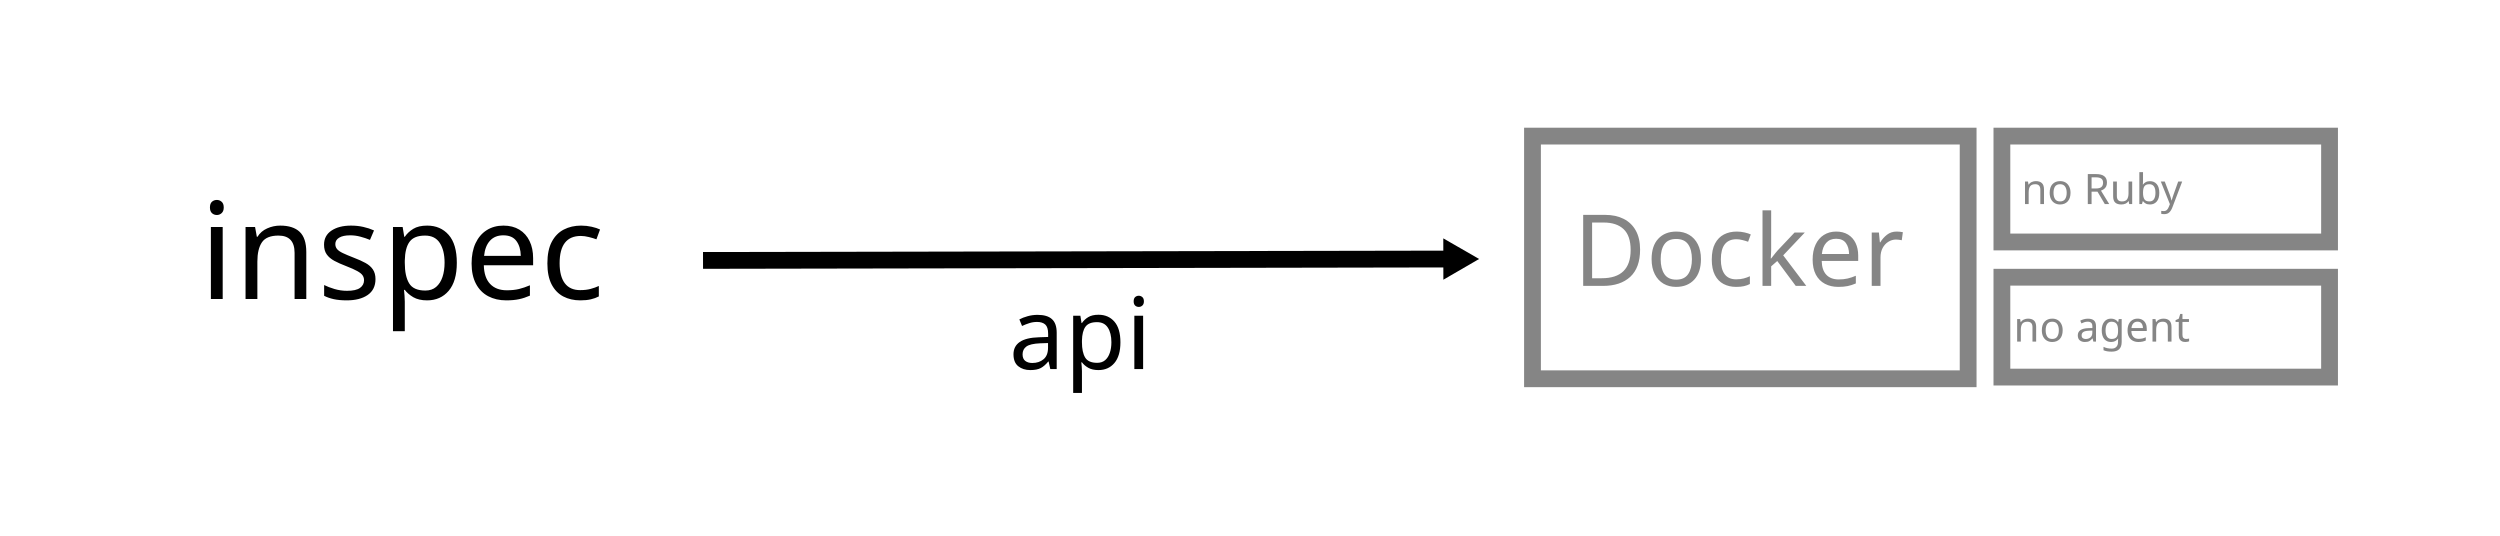
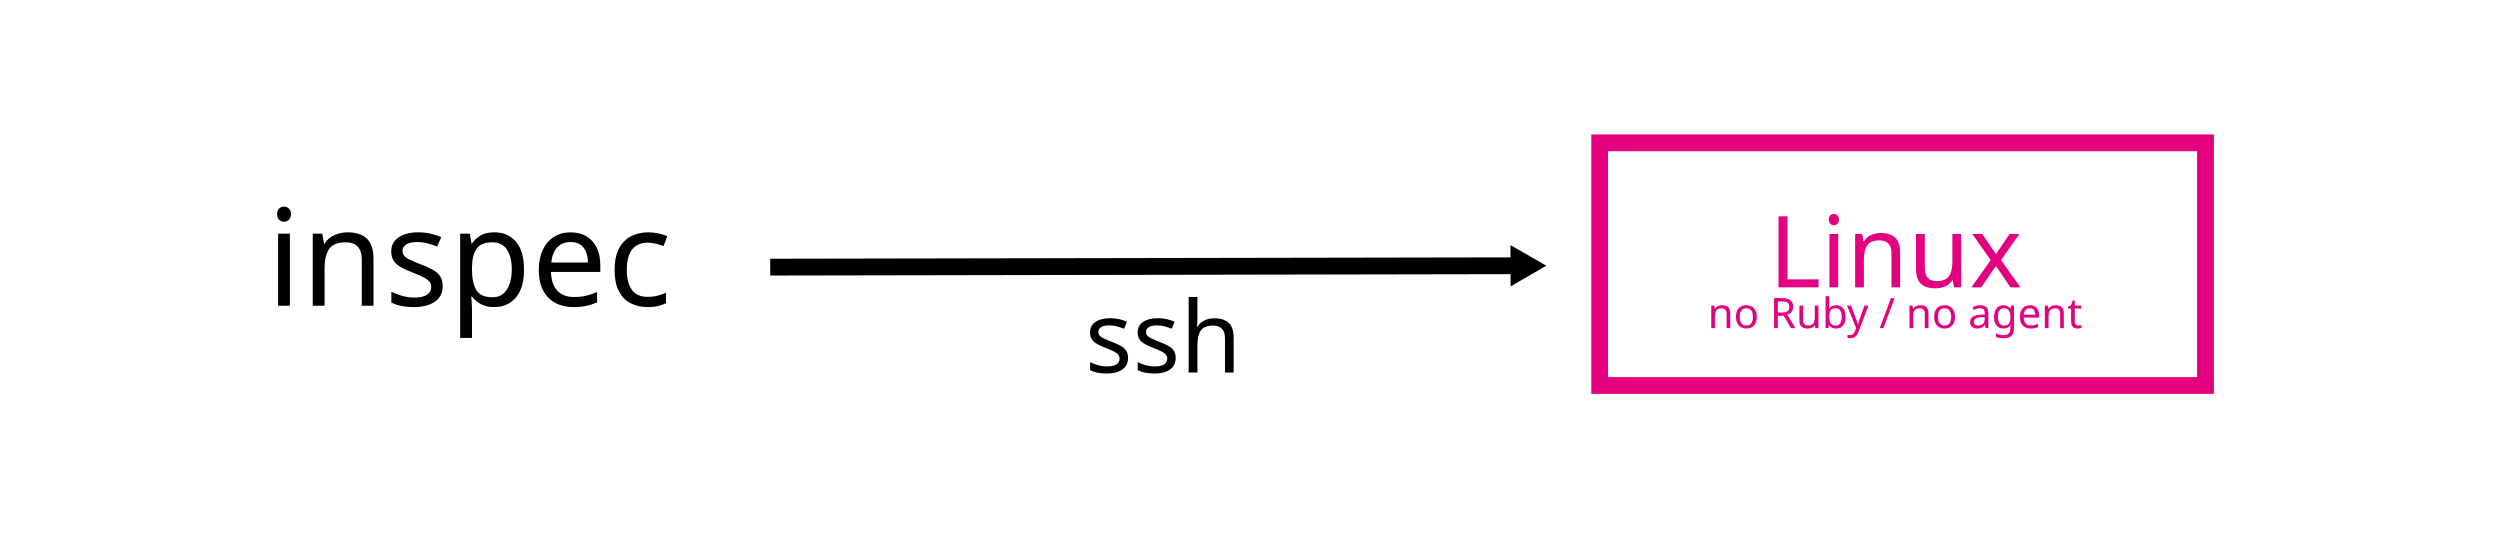
<svg xmlns="http://www.w3.org/2000/svg" width="210mm" height="45mm" viewBox="0 0 744.094 159.449" id="svg2" version="1.1">
  <defs id="defs4">
    <marker orient="auto" refY="0" refX="0" id="marker7812" style="overflow:visible">
      <path id="path7814" d="m 5.77,0 -8.65,5 0,-10 8.65,5 z" style="fill:#000000;fill-opacity:1;fill-rule:evenodd;stroke:#000000;stroke-width:1pt;stroke-opacity:1" transform="scale(0.2,0.2)" />
    </marker>
    <marker orient="auto" refY="0" refX="0" id="marker7742" style="overflow:visible">
      <path id="path7744" d="m 5.77,0 -8.65,5 0,-10 8.65,5 z" style="fill:#000000;fill-opacity:1;fill-rule:evenodd;stroke:#000000;stroke-width:1pt;stroke-opacity:1" transform="scale(0.2,0.2)" />
    </marker>
    <marker style="overflow:visible" id="marker5662" refX="0" refY="0" orient="auto">
      <path transform="scale(0.2,0.2)" style="fill:#000000;fill-opacity:1;fill-rule:evenodd;stroke:#000000;stroke-width:1pt;stroke-opacity:1" d="m 5.77,0 -8.65,5 0,-10 8.65,5 z" id="path5664" />
    </marker>
    <marker style="overflow:visible" id="marker5610" refX="0" refY="0" orient="auto">
      <path transform="scale(0.2,0.2)" style="fill:#000000;fill-opacity:1;fill-rule:evenodd;stroke:#000000;stroke-width:1pt;stroke-opacity:1" d="m 5.77,0 -8.65,5 0,-10 8.65,5 z" id="path5612" />
    </marker>
    <marker orient="auto" refY="0" refX="0" id="TriangleOutS" style="overflow:visible">
      <path id="path4298" d="m 5.77,0 -8.65,5 0,-10 8.65,5 z" style="fill:#000000;fill-opacity:1;fill-rule:evenodd;stroke:#000000;stroke-width:1pt;stroke-opacity:1" transform="scale(0.2,0.2)" />
    </marker>
    <marker orient="auto" refY="0" refX="0" id="marker4484" style="overflow:visible">
      <path id="path4486" d="M 0,0 5,-5 -12.5,0 5,5 0,0 Z" style="fill:#000000;fill-opacity:1;fill-rule:evenodd;stroke:#000000;stroke-width:1pt;stroke-opacity:1" transform="matrix(-0.2,0,0,-0.2,-1.2,0)" />
    </marker>
    <marker orient="auto" refY="0" refX="0" id="Arrow1Send" style="overflow:visible">
      <path id="path4165" d="M 0,0 5,-5 -12.5,0 5,5 0,0 Z" style="fill:#000000;fill-opacity:1;fill-rule:evenodd;stroke:#000000;stroke-width:1pt;stroke-opacity:1" transform="matrix(-0.2,0,0,-0.2,-1.2,0)" />
    </marker>
    <marker orient="auto" refY="0" refX="0" id="Arrow1Mend" style="overflow:visible">
      <path id="path4159" d="M 0,0 5,-5 -12.5,0 5,5 0,0 Z" style="fill:#000000;fill-opacity:1;fill-rule:evenodd;stroke:#000000;stroke-width:1pt;stroke-opacity:1" transform="matrix(-0.4,0,0,-0.4,-4,0)" />
    </marker>
    <marker orient="auto" refY="0" refX="0" id="Arrow1Lend" style="overflow:visible">
      <path id="path4153" d="M 0,0 5,-5 -12.5,0 5,5 0,0 Z" style="fill:#000000;fill-opacity:1;fill-rule:evenodd;stroke:#000000;stroke-width:1pt;stroke-opacity:1" transform="matrix(-0.8,0,0,-0.8,-10,0)" />
    </marker>
  </defs>
  <g id="layer1" transform="translate(0,-892.9134)">
-     <rect style="opacity:1;fill:none;fill-opacity:1;stroke:#000000;stroke-width:5;stroke-miterlimit:2;stroke-dasharray:none;stroke-dashoffset:0;stroke-opacity:1" id="rect4136" width="276.782" height="72.226" x="236.127" y="513.423" ry="0" />
-     <text xml:space="preserve" style="font-style:normal;font-weight:normal;font-size:40px;line-height:125%;font-family:sans-serif;letter-spacing:0px;word-spacing:0px;fill:#000000;fill-opacity:1;stroke:none;stroke-width:1px;stroke-linecap:butt;stroke-linejoin:miter;stroke-opacity:1" x="259.36" y="561.91" id="text4138">
-       <tspan id="tspan4140" x="259.36" y="561.91">inspec</tspan>
+     <rect style="opacity:1;fill:none;fill-opacity:1;stroke:#000000;stroke-width:5;stroke-miterlimit:2;stroke-dasharray:none;stroke-dashoffset:0;stroke-opacity:1" id="rect4136" width="276.782" height="72.226" x="236.127" y="795.423" ry="0" />
+     <text xml:space="preserve" style="font-style:normal;font-weight:normal;font-size:40px;line-height:125%;font-family:sans-serif;letter-spacing:0px;word-spacing:0px;fill:#000000;fill-opacity:1;stroke:none;stroke-width:1px;stroke-linecap:butt;stroke-linejoin:miter;stroke-opacity:1" x="259.36" y="843.91" id="text4138">
+       <tspan id="tspan4140" x="259.36" y="843.91">inspec</tspan>
    </text>
-     <path style="fill:none;fill-rule:evenodd;stroke:#000000;stroke-width:5;stroke-linecap:butt;stroke-linejoin:miter;stroke-miterlimit:4;stroke-dasharray:none;stroke-opacity:1;marker-end:url(#TriangleOutS)" d="m 403.246,550.424 78.873,-0.505 -0.139,14.229" id="path4144" />
-     <text id="text5596" y="701.91" x="79.36" style="font-style:normal;font-weight:normal;font-size:40px;line-height:125%;font-family:sans-serif;letter-spacing:0px;word-spacing:0px;fill:#000000;fill-opacity:1;stroke:none;stroke-width:1px;stroke-linecap:butt;stroke-linejoin:miter;stroke-opacity:1" xml:space="preserve">
-       <tspan y="701.91" x="79.36" id="tspan5598">inspec</tspan>
+     <path style="fill:none;fill-rule:evenodd;stroke:#000000;stroke-width:5;stroke-linecap:butt;stroke-linejoin:miter;stroke-miterlimit:4;stroke-dasharray:none;stroke-opacity:1;marker-end:url(#TriangleOutS)" d="m 403.246,832.424 78.873,-0.505 -0.139,14.229" id="path4144" />
+     <text id="text5596" y="983.91" x="79.36" style="font-style:normal;font-weight:normal;font-size:40px;line-height:125%;font-family:sans-serif;letter-spacing:0px;word-spacing:0px;fill:#000000;fill-opacity:1;stroke:none;stroke-width:1px;stroke-linecap:butt;stroke-linejoin:miter;stroke-opacity:1" xml:space="preserve">
+       <tspan y="983.91" x="79.36" id="tspan5598">inspec</tspan>
    </text>
-     <path id="path5600" d="m 229.246,690.424 223.889,-0.418" style="fill:none;fill-rule:evenodd;stroke:#000000;stroke-width:5;stroke-linecap:butt;stroke-linejoin:miter;stroke-miterlimit:4;stroke-dasharray:none;stroke-opacity:1;marker-end:url(#marker7742)" />
-     <rect style="opacity:1;fill:none;fill-opacity:1;stroke:#e30080;stroke-width:5;stroke-miterlimit:2;stroke-dasharray:none;stroke-dashoffset:0;stroke-opacity:1" id="rect5602" width="180.312" height="72.226" x="476.127" y="653.423" ry="0" />
-     <text xml:space="preserve" style="font-style:normal;font-weight:normal;font-size:29.605px;line-height:125%;font-family:sans-serif;letter-spacing:0px;word-spacing:0px;fill:#000000;fill-opacity:1;stroke:none;stroke-width:1px;stroke-linecap:butt;stroke-linejoin:miter;stroke-opacity:1" x="322.911" y="721.791" id="text5604">
-       <tspan id="tspan5606" x="322.911" y="721.791">ssh</tspan>
+     <path id="path5600" d="m 229.246,972.424 223.889,-0.418" style="fill:none;fill-rule:evenodd;stroke:#000000;stroke-width:5;stroke-linecap:butt;stroke-linejoin:miter;stroke-miterlimit:4;stroke-dasharray:none;stroke-opacity:1;marker-end:url(#marker7742)" />
+     <rect style="opacity:1;fill:none;fill-opacity:1;stroke:#e30080;stroke-width:5;stroke-miterlimit:2;stroke-dasharray:none;stroke-dashoffset:0;stroke-opacity:1" id="rect5602" width="180.312" height="72.226" x="476.127" y="935.423" ry="0" />
+     <text xml:space="preserve" style="font-style:normal;font-weight:normal;font-size:29.605px;line-height:125%;font-family:sans-serif;letter-spacing:0px;word-spacing:0px;fill:#000000;fill-opacity:1;stroke:none;stroke-width:1px;stroke-linecap:butt;stroke-linejoin:miter;stroke-opacity:1" x="322.911" y="1003.791" id="text5604">
+       <tspan id="tspan5606" x="322.911" y="1003.791">ssh</tspan>
    </text>
-     <text xml:space="preserve" style="font-style:normal;font-weight:normal;font-size:40px;line-height:125%;font-family:sans-serif;letter-spacing:0px;word-spacing:0px;fill:#000000;fill-opacity:1;stroke:none;stroke-width:1px;stroke-linecap:butt;stroke-linejoin:miter;stroke-opacity:1" x="79.36" y="841.91" id="text6196">
-       <tspan id="tspan6198" x="79.36" y="841.91">inspec</tspan>
+     <text xml:space="preserve" style="font-style:normal;font-weight:normal;font-size:40px;line-height:125%;font-family:sans-serif;letter-spacing:0px;word-spacing:0px;fill:#000000;fill-opacity:1;stroke:none;stroke-width:1px;stroke-linecap:butt;stroke-linejoin:miter;stroke-opacity:1" x="79.36" y="1123.91" id="text6196">
+       <tspan id="tspan6198" x="79.36" y="1123.91">inspec</tspan>
    </text>
-     <path style="fill:none;fill-rule:evenodd;stroke:#000000;stroke-width:5;stroke-linecap:butt;stroke-linejoin:miter;stroke-miterlimit:4;stroke-dasharray:none;stroke-opacity:1;marker-end:url(#marker7812)" d="m 229.246,830.424 223.889,-0.418" id="path6200" />
-     <rect ry="0" y="793.423" x="476.127" height="72.226" width="180.312" id="rect6202" style="opacity:1;fill:none;fill-opacity:1;stroke:#00a7e4;stroke-width:5;stroke-miterlimit:2;stroke-dasharray:none;stroke-dashoffset:0;stroke-opacity:1" />
-     <text id="text6204" y="862.783" x="301.067" style="font-style:normal;font-weight:normal;font-size:29.605px;line-height:125%;font-family:sans-serif;letter-spacing:0px;word-spacing:0px;fill:#000000;fill-opacity:1;stroke:none;stroke-width:1px;stroke-linecap:butt;stroke-linejoin:miter;stroke-opacity:1" xml:space="preserve">
-       <tspan y="862.783" x="301.067" id="tspan6206">winrm</tspan>
+     <path style="fill:none;fill-rule:evenodd;stroke:#000000;stroke-width:5;stroke-linecap:butt;stroke-linejoin:miter;stroke-miterlimit:4;stroke-dasharray:none;stroke-opacity:1;marker-end:url(#marker7812)" d="m 229.246,1112.424 223.889,-0.418" id="path6200" />
+     <rect ry="0" y="1075.423" x="476.127" height="72.226" width="180.312" id="rect6202" style="opacity:1;fill:none;fill-opacity:1;stroke:#00a7e4;stroke-width:5;stroke-miterlimit:2;stroke-dasharray:none;stroke-dashoffset:0;stroke-opacity:1" />
+     <text id="text6204" y="1144.783" x="301.067" style="font-style:normal;font-weight:normal;font-size:29.605px;line-height:125%;font-family:sans-serif;letter-spacing:0px;word-spacing:0px;fill:#000000;fill-opacity:1;stroke:none;stroke-width:1px;stroke-linecap:butt;stroke-linejoin:miter;stroke-opacity:1" xml:space="preserve">
+       <tspan y="1144.783" x="301.067" id="tspan6206">winrm</tspan>
    </text>
-     <text id="text6210" y="981.91" x="59.36" style="font-style:normal;font-weight:normal;font-size:40px;line-height:125%;font-family:sans-serif;letter-spacing:0px;word-spacing:0px;fill:#000000;fill-opacity:1;stroke:none;stroke-width:1px;stroke-linecap:butt;stroke-linejoin:miter;stroke-opacity:1" xml:space="preserve">
-       <tspan y="981.91" x="59.36" id="tspan6212">inspec</tspan>
+     <text id="text6210" y="1263.91" x="59.36" style="font-style:normal;font-weight:normal;font-size:40px;line-height:125%;font-family:sans-serif;letter-spacing:0px;word-spacing:0px;fill:#000000;fill-opacity:1;stroke:none;stroke-width:1px;stroke-linecap:butt;stroke-linejoin:miter;stroke-opacity:1" xml:space="preserve">
+       <tspan y="1263.91" x="59.36" id="tspan6212">inspec</tspan>
    </text>
-     <path id="path6214" d="m 209.246,970.424 223.889,-0.418" style="fill:none;fill-rule:evenodd;stroke:#000000;stroke-width:5;stroke-linecap:butt;stroke-linejoin:miter;stroke-miterlimit:4;stroke-dasharray:none;stroke-opacity:1;marker-end:url(#marker5662)" />
-     <rect style="opacity:1;fill:none;fill-opacity:1;stroke:#858585;stroke-width:5;stroke-miterlimit:2;stroke-dasharray:none;stroke-dashoffset:0;stroke-opacity:1" id="rect6216" width="129.665" height="72.226" x="456.127" y="933.423" ry="0" />
-     <text xml:space="preserve" style="font-style:normal;font-weight:normal;font-size:29.605px;line-height:125%;font-family:sans-serif;letter-spacing:0px;word-spacing:0px;fill:#000000;fill-opacity:1;stroke:none;stroke-width:1px;stroke-linecap:butt;stroke-linejoin:miter;stroke-opacity:1" x="300.294" y="1002.765" id="text6218">
-       <tspan id="tspan6220" x="300.294" y="1002.765">api</tspan>
+     <path id="path6214" d="m 209.246,1252.424 223.889,-0.418" style="fill:none;fill-rule:evenodd;stroke:#000000;stroke-width:5;stroke-linecap:butt;stroke-linejoin:miter;stroke-miterlimit:4;stroke-dasharray:none;stroke-opacity:1;marker-end:url(#marker5662)" />
+     <rect style="opacity:1;fill:none;fill-opacity:1;stroke:#858585;stroke-width:5;stroke-miterlimit:2;stroke-dasharray:none;stroke-dashoffset:0;stroke-opacity:1" id="rect6216" width="129.665" height="72.226" x="456.127" y="1215.423" ry="0" />
+     <text xml:space="preserve" style="font-style:normal;font-weight:normal;font-size:29.605px;line-height:125%;font-family:sans-serif;letter-spacing:0px;word-spacing:0px;fill:#000000;fill-opacity:1;stroke:none;stroke-width:1px;stroke-linecap:butt;stroke-linejoin:miter;stroke-opacity:1" x="300.294" y="1284.765" id="text6218">
+       <tspan id="tspan6220" x="300.294" y="1284.765">api</tspan>
    </text>
-     <rect style="opacity:1;fill:none;fill-opacity:1;stroke:#858585;stroke-width:5;stroke-miterlimit:2;stroke-dasharray:none;stroke-dashoffset:0;stroke-opacity:1" id="rect6224" width="97.522" height="31.512" x="595.841" y="933.423" ry="0" />
-     <text id="text4183" y="696.434" x="526.483" style="font-style:normal;font-weight:normal;font-size:29.605px;line-height:125%;font-family:sans-serif;letter-spacing:0px;word-spacing:0px;fill:#e30080;fill-opacity:1;stroke:none;stroke-width:1px;stroke-linecap:butt;stroke-linejoin:miter;stroke-opacity:1" xml:space="preserve">
-       <tspan y="696.434" x="526.483" id="tspan4185">Linux</tspan>
+     <rect style="opacity:1;fill:none;fill-opacity:1;stroke:#858585;stroke-width:5;stroke-miterlimit:2;stroke-dasharray:none;stroke-dashoffset:0;stroke-opacity:1" id="rect6224" width="97.522" height="31.512" x="595.841" y="1215.423" ry="0" />
+     <text id="text4183" y="978.434" x="526.483" style="font-style:normal;font-weight:normal;font-size:29.605px;line-height:125%;font-family:sans-serif;letter-spacing:0px;word-spacing:0px;fill:#e30080;fill-opacity:1;stroke:none;stroke-width:1px;stroke-linecap:butt;stroke-linejoin:miter;stroke-opacity:1" xml:space="preserve">
+       <tspan y="978.434" x="526.483" id="tspan4185">Linux</tspan>
    </text>
-     <text xml:space="preserve" style="font-style:normal;font-weight:normal;font-size:29.605px;line-height:125%;font-family:sans-serif;letter-spacing:0px;word-spacing:0px;fill:#e30080;fill-opacity:1;stroke:none;stroke-width:1px;stroke-linecap:butt;stroke-linejoin:miter;stroke-opacity:1" x="508.269" y="708.577" id="text4187">
-       <tspan id="tspan4189" x="508.269" y="708.577" style="font-size:12.5px;fill:#e30080;fill-opacity:1">no Ruby / no agent</tspan>
+     <text xml:space="preserve" style="font-style:normal;font-weight:normal;font-size:29.605px;line-height:125%;font-family:sans-serif;letter-spacing:0px;word-spacing:0px;fill:#e30080;fill-opacity:1;stroke:none;stroke-width:1px;stroke-linecap:butt;stroke-linejoin:miter;stroke-opacity:1" x="508.269" y="990.577" id="text4187">
+       <tspan id="tspan4189" x="508.269" y="990.577" style="font-size:12.5px;fill:#e30080;fill-opacity:1">no Ruby / no agent</tspan>
    </text>
-     <text xml:space="preserve" style="font-style:normal;font-weight:normal;font-size:29.605px;line-height:125%;font-family:sans-serif;letter-spacing:0px;word-spacing:0px;fill:#00a7e4;fill-opacity:1;stroke:none;stroke-width:1px;stroke-linecap:butt;stroke-linejoin:miter;stroke-opacity:1;" x="500.483" y="834.434" id="text4191">
-       <tspan id="tspan4193" x="500.483" y="834.434">Windows</tspan>
+     <text xml:space="preserve" style="font-style:normal;font-weight:normal;font-size:29.605px;line-height:125%;font-family:sans-serif;letter-spacing:0px;word-spacing:0px;fill:#00a7e4;fill-opacity:1;stroke:none;stroke-width:1px;stroke-linecap:butt;stroke-linejoin:miter;stroke-opacity:1" x="500.483" y="1116.434" id="text4191">
+       <tspan id="tspan4193" x="500.483" y="1116.434">Windows</tspan>
    </text>
-     <text id="text4195" y="846.577" x="508.269" style="font-style:normal;font-weight:normal;font-size:29.605px;line-height:125%;font-family:sans-serif;letter-spacing:0px;word-spacing:0px;fill:#00a7e4;fill-opacity:1;stroke:none;stroke-width:1px;stroke-linecap:butt;stroke-linejoin:miter;stroke-opacity:1;" xml:space="preserve">
-       <tspan style="font-size:12.5px;fill:#00a7e4;fill-opacity:1;" y="846.577" x="508.269" id="tspan4197">no Ruby / no agent</tspan>
+     <text id="text4195" y="1128.577" x="508.269" style="font-style:normal;font-weight:normal;font-size:29.605px;line-height:125%;font-family:sans-serif;letter-spacing:0px;word-spacing:0px;fill:#00a7e4;fill-opacity:1;stroke:none;stroke-width:1px;stroke-linecap:butt;stroke-linejoin:miter;stroke-opacity:1" xml:space="preserve">
+       <tspan style="font-size:12.5px;fill:#00a7e4;fill-opacity:1" y="1128.577" x="508.269" id="tspan4197">no Ruby / no agent</tspan>
    </text>
-     <text id="text4199" y="978.006" x="468.34" style="font-style:normal;font-weight:normal;font-size:29.605px;line-height:125%;font-family:sans-serif;letter-spacing:0px;word-spacing:0px;fill:#858585;fill-opacity:1;stroke:none;stroke-width:1px;stroke-linecap:butt;stroke-linejoin:miter;stroke-opacity:1;" xml:space="preserve">
-       <tspan y="978.006" x="468.34" id="tspan4201">Docker</tspan>
+     <text id="text4199" y="1260.006" x="468.34" style="font-style:normal;font-weight:normal;font-size:29.605px;line-height:125%;font-family:sans-serif;letter-spacing:0px;word-spacing:0px;fill:#858585;fill-opacity:1;stroke:none;stroke-width:1px;stroke-linecap:butt;stroke-linejoin:miter;stroke-opacity:1" xml:space="preserve">
+       <tspan y="1260.006" x="468.34" id="tspan4201">Docker</tspan>
    </text>
-     <text xml:space="preserve" style="font-style:normal;font-weight:normal;font-size:29.605px;line-height:125%;font-family:sans-serif;letter-spacing:0px;word-spacing:0px;fill:#858585;fill-opacity:1;stroke:none;stroke-width:1px;stroke-linecap:butt;stroke-linejoin:miter;stroke-opacity:1" x="644.821" y="953.649" id="text4203">
-       <tspan x="644.821" y="953.649" style="font-size:12.5px;text-align:center;text-anchor:middle;fill:#858585;fill-opacity:1" id="tspan4207">no Ruby</tspan>
+     <text xml:space="preserve" style="font-style:normal;font-weight:normal;font-size:29.605px;line-height:125%;font-family:sans-serif;letter-spacing:0px;word-spacing:0px;fill:#858585;fill-opacity:1;stroke:none;stroke-width:1px;stroke-linecap:butt;stroke-linejoin:miter;stroke-opacity:1" x="644.821" y="1235.648" id="text4203">
+       <tspan x="644.821" y="1235.648" style="font-size:12.5px;text-align:center;text-anchor:middle;fill:#858585;fill-opacity:1" id="tspan4207">no Ruby</tspan>
    </text>
-     <rect ry="0" y="975.423" x="595.841" height="29.726" width="97.522" id="rect4209" style="opacity:1;fill:none;fill-opacity:1;stroke:#858585;stroke-width:5;stroke-miterlimit:2;stroke-dasharray:none;stroke-dashoffset:0;stroke-opacity:1" />
-     <text id="text4211" y="994.577" x="644.821" style="font-style:normal;font-weight:normal;font-size:29.605px;line-height:125%;font-family:sans-serif;letter-spacing:0px;word-spacing:0px;fill:#858585;fill-opacity:1;stroke:none;stroke-width:1px;stroke-linecap:butt;stroke-linejoin:miter;stroke-opacity:1" xml:space="preserve">
-       <tspan id="tspan4215" style="font-size:12.5px;text-align:center;text-anchor:middle;fill:#858585;fill-opacity:1" y="994.577" x="644.821">no agent</tspan>
+     <rect ry="0" y="1257.423" x="595.841" height="29.726" width="97.522" id="rect4209" style="opacity:1;fill:none;fill-opacity:1;stroke:#858585;stroke-width:5;stroke-miterlimit:2;stroke-dasharray:none;stroke-dashoffset:0;stroke-opacity:1" />
+     <text id="text4211" y="1276.577" x="644.821" style="font-style:normal;font-weight:normal;font-size:29.605px;line-height:125%;font-family:sans-serif;letter-spacing:0px;word-spacing:0px;fill:#858585;fill-opacity:1;stroke:none;stroke-width:1px;stroke-linecap:butt;stroke-linejoin:miter;stroke-opacity:1" xml:space="preserve">
+       <tspan id="tspan4215" style="font-size:12.5px;text-align:center;text-anchor:middle;fill:#858585;fill-opacity:1" y="1276.577" x="644.821">no agent</tspan>
    </text>
-     <rect ry="0" y="1074.487" x="456.379" height="22.476" width="37.764" id="rect4221" style="opacity:1;fill:none;fill-opacity:1;stroke:#858585;stroke-width:5;stroke-miterlimit:2;stroke-dasharray:none;stroke-dashoffset:0;stroke-opacity:1" />
-     <rect style="opacity:1;fill:none;fill-opacity:1;stroke:#858585;stroke-width:5;stroke-miterlimit:2;stroke-dasharray:none;stroke-dashoffset:0;stroke-opacity:1" id="rect4223" width="36.692" height="22.476" x="502.665" y="1074.487" ry="0" />
-     <rect ry="0" y="1074.487" x="548.451" height="22.476" width="36.871" id="rect4225" style="opacity:1;fill:none;fill-opacity:1;stroke:#858585;stroke-width:5;stroke-miterlimit:2;stroke-dasharray:none;stroke-dashoffset:0;stroke-opacity:1" />
-     <rect style="opacity:1;fill:none;fill-opacity:1;stroke:#858585;stroke-width:5;stroke-miterlimit:2;stroke-dasharray:none;stroke-dashoffset:0;stroke-opacity:1" id="rect4227" width="45.442" height="22.476" x="595.915" y="1074.487" ry="0" />
-     <rect ry="0" y="1074.487" x="650.558" height="22.476" width="42.764" id="rect4229" style="opacity:1;fill:none;fill-opacity:1;stroke:#858585;stroke-width:5;stroke-miterlimit:2;stroke-dasharray:none;stroke-dashoffset:0;stroke-opacity:1" />
+     <rect ry="0" y="1356.487" x="456.379" height="22.476" width="37.764" id="rect4221" style="opacity:1;fill:none;fill-opacity:1;stroke:#858585;stroke-width:5;stroke-miterlimit:2;stroke-dasharray:none;stroke-dashoffset:0;stroke-opacity:1" />
+     <rect style="opacity:1;fill:none;fill-opacity:1;stroke:#858585;stroke-width:5;stroke-miterlimit:2;stroke-dasharray:none;stroke-dashoffset:0;stroke-opacity:1" id="rect4223" width="36.692" height="22.476" x="502.665" y="1356.487" ry="0" />
+     <rect ry="0" y="1356.487" x="548.451" height="22.476" width="36.871" id="rect4225" style="opacity:1;fill:none;fill-opacity:1;stroke:#858585;stroke-width:5;stroke-miterlimit:2;stroke-dasharray:none;stroke-dashoffset:0;stroke-opacity:1" />
+     <rect style="opacity:1;fill:none;fill-opacity:1;stroke:#858585;stroke-width:5;stroke-miterlimit:2;stroke-dasharray:none;stroke-dashoffset:0;stroke-opacity:1" id="rect4227" width="45.442" height="22.476" x="595.915" y="1356.487" ry="0" />
+     <rect ry="0" y="1356.487" x="650.558" height="22.476" width="42.764" id="rect4229" style="opacity:1;fill:none;fill-opacity:1;stroke:#858585;stroke-width:5;stroke-miterlimit:2;stroke-dasharray:none;stroke-dashoffset:0;stroke-opacity:1" />
  </g>
</svg>
